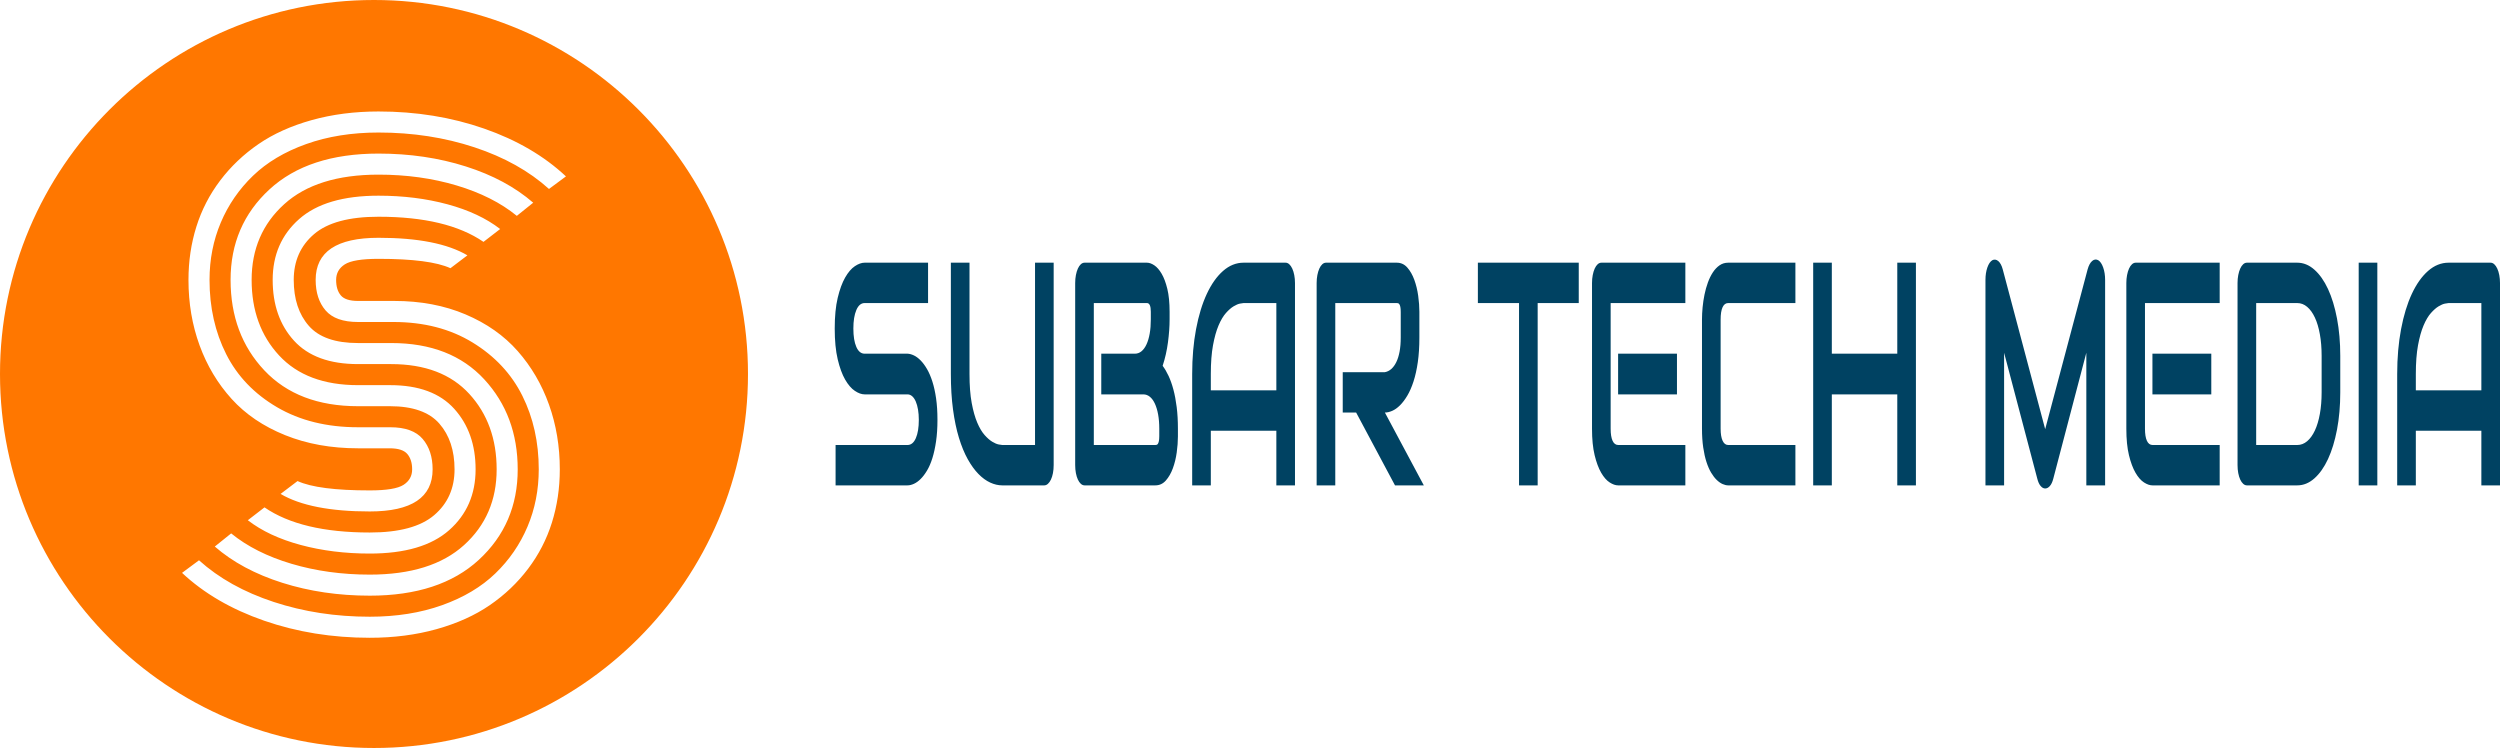
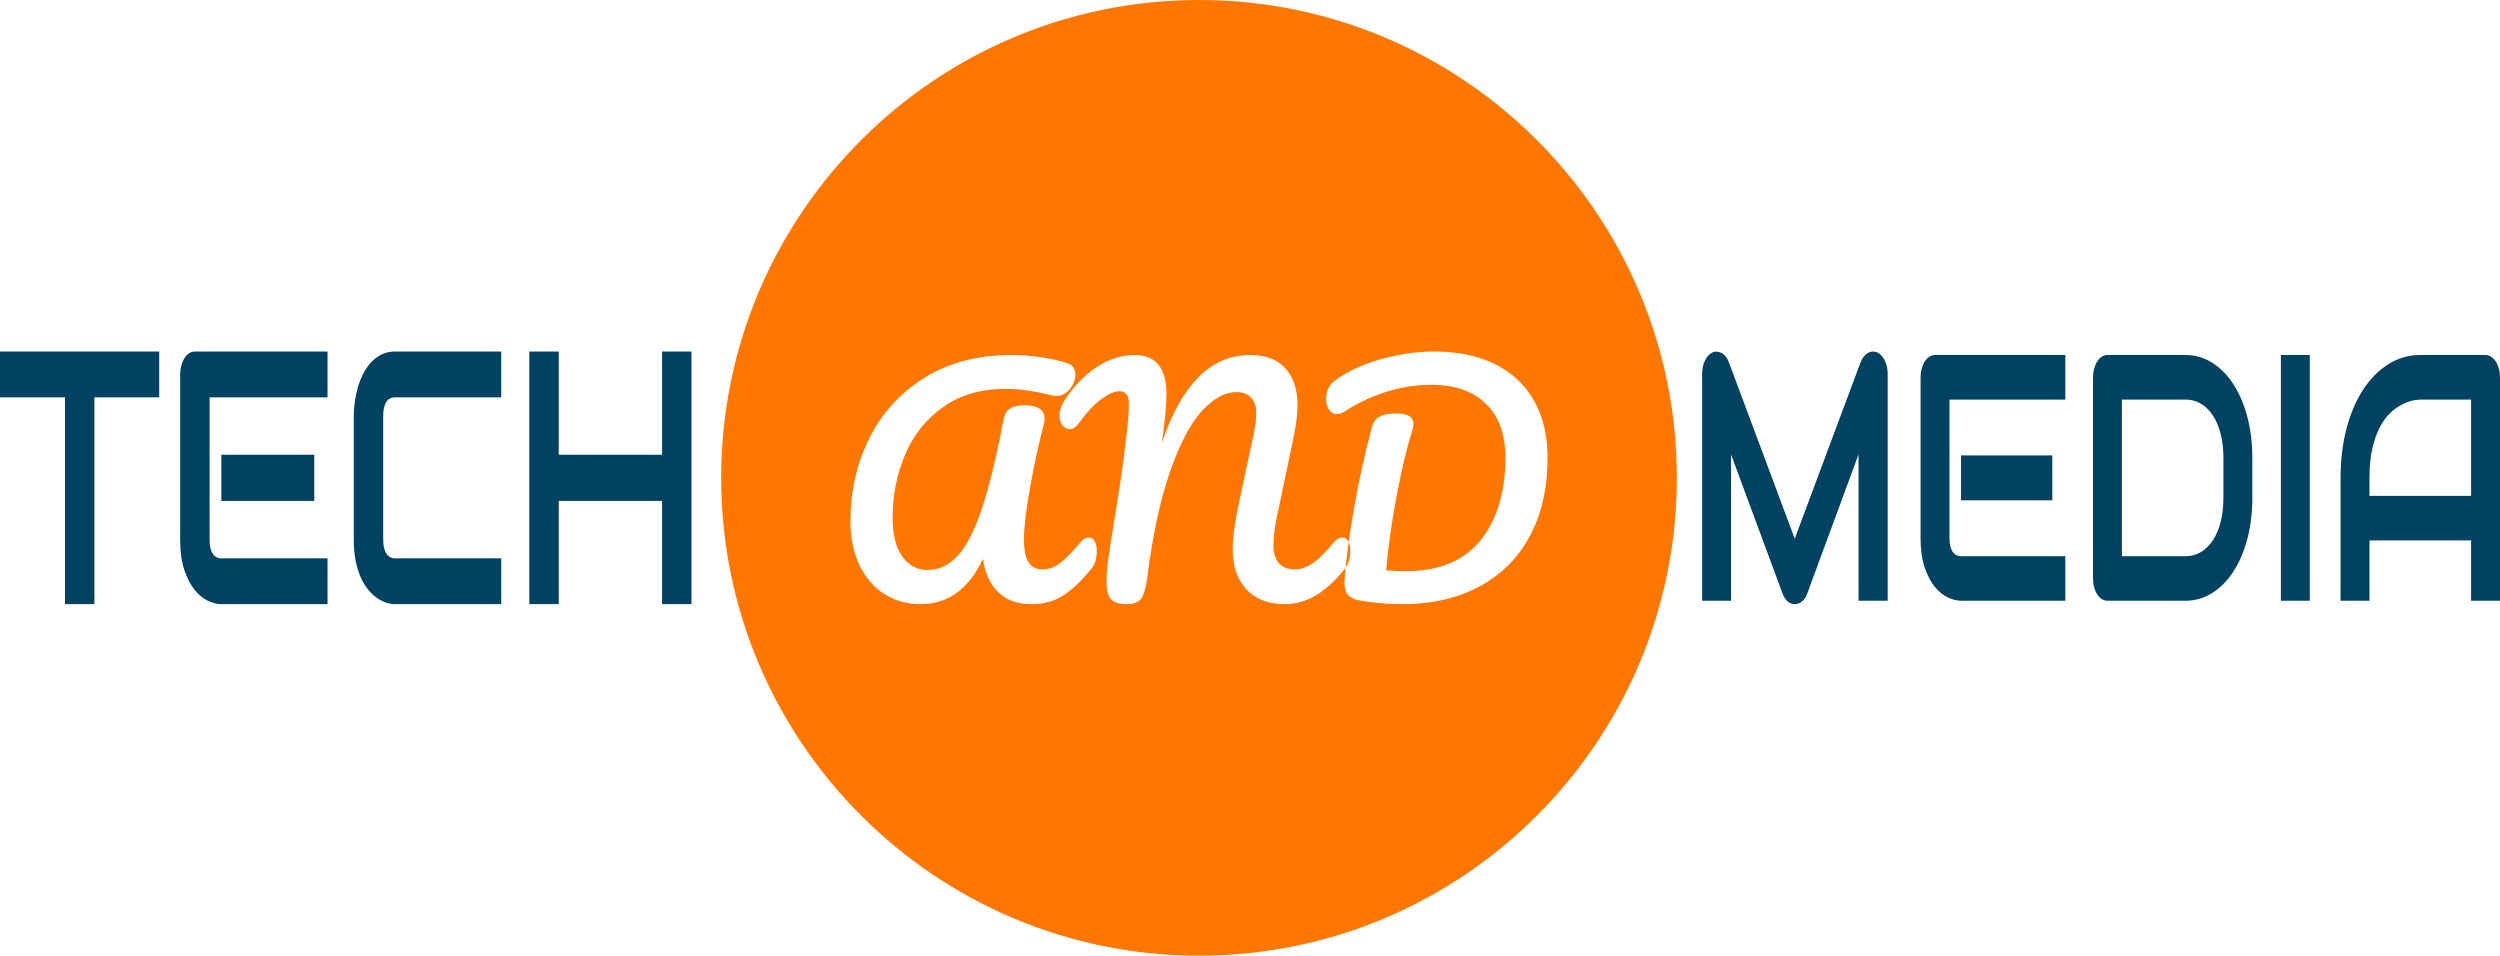
- <svg xmlns="http://www.w3.org/2000/svg" style="isolation:isolate" viewBox="872 657.95 1201 359.333" width="1201" height="359.333">
+ <svg xmlns="http://www.w3.org/2000/svg" style="isolation:isolate" viewBox="1770 168.155 940 359.333" width="940" height="359.333">
  <g id="Group">
    <g id="Group">
-       <path d=" M 872 837.617 C 872 738.456 952.506 657.95 1051.667 657.95 C 1150.827 657.95 1231.333 738.456 1231.333 837.617 C 1231.333 936.777 1150.827 1017.283 1051.667 1017.283 C 952.506 1017.283 872 936.777 872 837.617 Z " fill="rgb(255,119,0)" />
-       <path d=" M 1061.007 812.637 L 1061.007 812.637 L 1044.011 812.637 L 1044.011 812.637 Q 1033.196 812.637 1028.42 807.089 L 1028.42 807.089 L 1028.42 807.089 Q 1023.644 801.54 1023.644 792.41 L 1023.644 792.41 L 1023.644 792.41 Q 1023.644 772.184 1053.844 772.184 L 1053.844 772.184 L 1053.844 772.184 Q 1082.217 772.184 1096.544 780.611 L 1096.544 780.611 L 1088.397 786.792 L 1088.397 786.792 Q 1078.565 782.297 1053.844 782.297 L 1053.844 782.297 L 1053.844 782.297 Q 1041.764 782.297 1037.62 784.966 L 1037.62 784.966 L 1037.62 784.966 Q 1033.477 787.635 1033.477 792.41 L 1033.477 792.41 L 1033.477 792.41 Q 1033.477 797.186 1035.724 799.855 L 1035.724 799.855 L 1035.724 799.855 Q 1037.971 802.524 1044.011 802.524 L 1044.011 802.524 L 1061.429 802.524 L 1061.429 802.524 Q 1080.391 802.524 1095.631 808.985 L 1095.631 808.985 L 1095.631 808.985 Q 1110.871 815.446 1120.704 826.613 L 1120.704 826.613 L 1120.704 826.613 Q 1130.536 837.779 1135.733 852.317 L 1135.733 852.317 L 1135.733 852.317 Q 1140.93 866.855 1140.93 883.43 L 1140.93 883.43 L 1140.93 883.43 Q 1140.93 896.914 1137.138 908.994 L 1137.138 908.994 L 1137.138 908.994 Q 1133.345 921.073 1125.69 931.187 L 1125.69 931.187 L 1125.69 931.187 Q 1118.035 941.3 1107.289 948.674 L 1107.289 948.674 L 1107.289 948.674 Q 1096.544 956.048 1081.725 960.192 L 1081.725 960.192 L 1081.725 960.192 Q 1066.907 964.336 1049.63 964.336 L 1049.63 964.336 L 1049.63 964.336 Q 1022.521 964.336 998.853 956.119 L 998.853 956.119 L 998.853 956.119 Q 975.185 947.902 959.453 933.153 L 959.453 933.153 L 967.6 927.113 L 967.6 927.113 Q 981.927 940.036 1003.488 947.129 L 1003.488 947.129 L 1003.488 947.129 Q 1025.049 954.222 1049.63 954.222 L 1049.63 954.222 L 1049.63 954.222 Q 1068.873 954.222 1084.394 948.674 L 1084.394 948.674 L 1084.394 948.674 Q 1099.915 943.126 1109.958 933.434 L 1109.958 933.434 L 1109.958 933.434 Q 1120.001 923.742 1125.409 910.96 L 1125.409 910.96 L 1125.409 910.96 Q 1130.817 898.178 1130.817 883.43 L 1130.817 883.43 L 1130.817 883.43 Q 1130.817 863.905 1122.951 848.103 L 1122.951 848.103 L 1122.951 848.103 Q 1115.085 832.301 1099.002 822.469 L 1099.002 822.469 L 1099.002 822.469 Q 1082.919 812.637 1061.007 812.637 Z  M 1044.011 822.75 L 1044.011 822.75 L 1060.024 822.75 L 1060.024 822.75 Q 1088.538 822.75 1104.621 840.167 L 1104.621 840.167 L 1104.621 840.167 Q 1120.704 857.585 1120.704 883.43 L 1120.704 883.43 L 1120.704 883.43 Q 1120.704 909.696 1102.022 926.903 L 1102.022 926.903 L 1102.022 926.903 Q 1083.341 944.109 1049.63 944.109 L 1049.63 944.109 L 1049.63 944.109 Q 1027.156 944.109 1007.632 937.929 L 1007.632 937.929 L 1007.632 937.929 Q 988.107 931.749 975.185 920.512 L 975.185 920.512 L 983.051 914.191 L 983.051 914.191 Q 994.569 923.602 1012.056 928.799 L 1012.056 928.799 L 1012.056 928.799 Q 1029.544 933.996 1049.63 933.996 L 1049.63 933.996 L 1049.63 933.996 Q 1079.267 933.996 1094.929 919.809 L 1094.929 919.809 L 1094.929 919.809 Q 1110.59 905.623 1110.59 883.43 L 1110.59 883.43 L 1110.59 883.43 Q 1110.59 861.518 1097.457 847.19 L 1097.457 847.19 L 1097.457 847.19 Q 1084.324 832.863 1059.884 832.863 L 1059.884 832.863 L 1044.011 832.863 L 1044.011 832.863 Q 1023.504 832.863 1013.25 821.626 L 1013.25 821.626 L 1013.25 821.626 Q 1002.996 810.389 1002.996 792.41 L 1002.996 792.41 L 1002.996 792.41 Q 1002.996 774.431 1015.708 763.194 L 1015.708 763.194 L 1015.708 763.194 Q 1028.42 751.957 1053.844 751.957 L 1053.844 751.957 L 1053.844 751.957 Q 1071.682 751.957 1086.993 756.101 L 1086.993 756.101 L 1086.993 756.101 Q 1102.303 760.244 1112.276 767.97 L 1112.276 767.97 L 1104.27 774.15 L 1104.27 774.15 Q 1086.712 762.07 1053.844 762.07 L 1053.844 762.07 L 1053.844 762.07 Q 1032.634 762.07 1022.872 770.428 L 1022.872 770.428 L 1022.872 770.428 Q 1013.11 778.785 1013.11 792.41 L 1013.11 792.41 L 1013.11 792.41 Q 1013.11 806.176 1020.344 814.463 L 1020.344 814.463 L 1020.344 814.463 Q 1027.577 822.75 1044.011 822.75 Z  M 1044.011 842.977 L 1044.011 842.977 L 1059.462 842.977 L 1059.462 842.977 Q 1079.97 842.977 1090.223 854.354 L 1090.223 854.354 L 1090.223 854.354 Q 1100.477 865.731 1100.477 883.43 L 1100.477 883.43 L 1100.477 883.43 Q 1100.477 901.409 1087.765 912.646 L 1087.765 912.646 L 1087.765 912.646 Q 1075.053 923.883 1049.63 923.883 L 1049.63 923.883 L 1049.63 923.883 Q 1031.791 923.883 1016.411 919.739 L 1016.411 919.739 L 1016.411 919.739 Q 1001.03 915.595 991.057 907.87 L 991.057 907.87 L 999.064 901.69 L 999.064 901.69 Q 1016.621 913.769 1049.63 913.769 L 1049.63 913.769 L 1049.63 913.769 Q 1070.84 913.769 1080.602 905.412 L 1080.602 905.412 L 1080.602 905.412 Q 1090.364 897.054 1090.364 883.43 L 1090.364 883.43 L 1090.364 883.43 Q 1090.364 869.805 1083.06 861.447 L 1083.06 861.447 L 1083.06 861.447 Q 1075.756 853.09 1059.322 853.09 L 1059.322 853.09 L 1044.011 853.09 L 1044.011 853.09 Q 1015.217 853.09 998.993 835.883 L 998.993 835.883 L 998.993 835.883 Q 982.77 818.677 982.77 792.41 L 982.77 792.41 L 982.77 792.41 Q 982.77 766.144 1001.451 748.937 L 1001.451 748.937 L 1001.451 748.937 Q 1020.133 731.731 1053.844 731.731 L 1053.844 731.731 L 1053.844 731.731 Q 1076.318 731.731 1095.772 737.911 L 1095.772 737.911 L 1095.772 737.911 Q 1115.226 744.091 1128.148 755.328 L 1128.148 755.328 L 1120.282 761.649 L 1120.282 761.649 Q 1108.764 752.238 1091.347 747.041 L 1091.347 747.041 L 1091.347 747.041 Q 1073.93 741.844 1053.844 741.844 L 1053.844 741.844 L 1053.844 741.844 Q 1024.206 741.844 1008.545 756.031 L 1008.545 756.031 L 1008.545 756.031 Q 992.883 770.217 992.883 792.41 L 992.883 792.41 L 992.883 792.41 Q 992.883 814.463 1006.087 828.72 L 1006.087 828.72 L 1006.087 828.72 Q 1019.29 842.977 1044.011 842.977 Z  M 1044.011 863.203 L 1044.011 863.203 L 1059.462 863.203 L 1059.462 863.203 Q 1070.278 863.203 1075.053 868.822 L 1075.053 868.822 L 1075.053 868.822 Q 1079.829 874.44 1079.829 883.43 L 1079.829 883.43 L 1079.829 883.43 Q 1079.829 903.656 1049.63 903.656 L 1049.63 903.656 L 1049.63 903.656 Q 1021.116 903.656 1006.789 895.228 L 1006.789 895.228 L 1014.936 889.048 L 1014.936 889.048 Q 1024.768 893.543 1049.63 893.543 L 1049.63 893.543 L 1049.63 893.543 Q 1061.71 893.543 1065.853 890.874 L 1065.853 890.874 L 1065.853 890.874 Q 1069.997 888.205 1069.997 883.43 L 1069.997 883.43 L 1069.997 883.43 Q 1069.997 878.794 1067.679 876.055 L 1067.679 876.055 L 1067.679 876.055 Q 1065.362 873.316 1059.181 873.316 L 1059.181 873.316 L 1044.011 873.316 L 1044.011 873.316 Q 1024.628 873.316 1008.966 866.996 L 1008.966 866.996 L 1008.966 866.996 Q 993.305 860.675 983.262 849.578 L 983.262 849.578 L 983.262 849.578 Q 973.219 838.482 967.881 823.874 L 967.881 823.874 L 967.881 823.874 Q 962.543 809.266 962.543 792.41 L 962.543 792.41 L 962.543 792.41 Q 962.543 778.926 966.336 766.846 L 966.336 766.846 L 966.336 766.846 Q 970.128 754.766 977.784 744.653 L 977.784 744.653 L 977.784 744.653 Q 985.439 734.54 996.184 727.166 L 996.184 727.166 L 996.184 727.166 Q 1006.929 719.791 1021.748 715.648 L 1021.748 715.648 L 1021.748 715.648 Q 1036.567 711.504 1053.844 711.504 L 1053.844 711.504 L 1053.844 711.504 Q 1080.953 711.504 1104.55 719.721 L 1104.55 719.721 L 1104.55 719.721 Q 1128.148 727.938 1143.88 742.687 L 1143.88 742.687 L 1135.733 748.727 L 1135.733 748.727 Q 1121.406 735.804 1099.915 728.711 L 1099.915 728.711 L 1099.915 728.711 Q 1078.425 721.617 1053.844 721.617 L 1053.844 721.617 L 1053.844 721.617 Q 1034.6 721.617 1019.079 727.166 L 1019.079 727.166 L 1019.079 727.166 Q 1003.558 732.714 993.515 742.406 L 993.515 742.406 L 993.515 742.406 Q 983.472 752.098 978.064 764.88 L 978.064 764.88 L 978.064 764.88 Q 972.657 777.662 972.657 792.41 L 972.657 792.41 L 972.657 792.41 Q 972.657 812.215 980.663 828.088 L 980.663 828.088 L 980.663 828.088 Q 988.669 843.96 1005.103 853.581 L 1005.103 853.581 L 1005.103 853.581 Q 1021.537 863.203 1044.011 863.203 Z " fill-rule="evenodd" fill="rgb(255,255,255)" />
+       <path d=" M 2041.16 347.821 C 2041.16 248.661 2121.666 168.155 2220.827 168.155 C 2319.987 168.155 2400.493 248.661 2400.493 347.821 C 2400.493 446.982 2319.987 527.488 2220.827 527.488 C 2121.666 527.488 2041.16 446.982 2041.16 347.821 Z " fill="rgb(255,119,0)" />
+       <path d=" M 2116.08 395.322 L 2116.08 395.322 Q 2108.64 395.322 2102.656 391.587 L 2102.656 391.587 L 2102.656 391.587 Q 2096.672 387.853 2093.222 380.769 L 2093.222 380.769 L 2093.222 380.769 Q 2089.771 373.686 2089.771 364.021 L 2089.771 364.021 L 2089.771 364.021 Q 2089.771 347.327 2096.78 333.105 L 2096.78 333.105 L 2096.78 333.105 Q 2103.788 318.882 2117.481 310.261 L 2117.481 310.261 L 2117.481 310.261 Q 2131.174 301.639 2150.366 301.639 L 2150.366 301.639 L 2150.366 301.639 Q 2155.326 301.639 2160.986 302.408 L 2160.986 302.408 L 2160.986 302.408 Q 2166.647 303.177 2171.284 304.714 L 2171.284 304.714 L 2171.284 304.714 Q 2174.302 305.593 2174.302 309.108 L 2174.302 309.108 L 2174.302 309.108 Q 2174.302 311.963 2172.2 314.489 L 2172.2 314.489 L 2172.2 314.489 Q 2170.098 317.015 2167.294 317.015 L 2167.294 317.015 L 2167.294 317.015 Q 2166.432 317.015 2166 316.905 L 2166 316.905 L 2166 316.905 Q 2160.393 315.587 2156.404 314.983 L 2156.404 314.983 L 2156.404 314.983 Q 2152.415 314.379 2147.994 314.379 L 2147.994 314.379 L 2147.994 314.379 Q 2134.301 314.379 2124.705 321.134 L 2124.705 321.134 L 2124.705 321.134 Q 2115.109 327.888 2110.365 338.98 L 2110.365 338.98 L 2110.365 338.98 Q 2105.621 350.073 2105.621 362.923 L 2105.621 362.923 L 2105.621 362.923 Q 2105.621 372.258 2109.233 377.365 L 2109.233 377.365 L 2109.233 377.365 Q 2112.845 382.472 2118.667 382.472 L 2118.667 382.472 L 2118.667 382.472 Q 2125.244 382.472 2130.204 376.981 L 2130.204 376.981 L 2130.204 376.981 Q 2135.164 371.489 2139.261 359.189 L 2139.261 359.189 L 2139.261 359.189 Q 2143.358 346.888 2147.347 325.801 L 2147.347 325.801 L 2147.347 325.801 Q 2147.994 322.726 2149.935 321.628 L 2149.935 321.628 L 2149.935 321.628 Q 2151.876 320.53 2155.11 320.53 L 2155.11 320.53 L 2155.11 320.53 Q 2162.765 320.53 2162.765 325.582 L 2162.765 325.582 L 2162.765 325.582 Q 2162.765 326.46 2162.442 327.778 L 2162.442 327.778 L 2162.442 327.778 Q 2159.639 338.431 2157.32 351.336 L 2157.32 351.336 L 2157.32 351.336 Q 2155.003 364.241 2155.003 370.94 L 2155.003 370.94 L 2155.003 370.94 Q 2155.003 376.871 2156.727 379.561 L 2156.727 379.561 L 2156.727 379.561 Q 2158.453 382.252 2162.011 382.252 L 2162.011 382.252 L 2162.011 382.252 Q 2165.461 382.252 2168.588 379.891 L 2168.588 379.891 L 2168.588 379.891 Q 2171.715 377.53 2176.459 371.819 L 2176.459 371.819 L 2176.459 371.819 Q 2177.752 370.281 2179.37 370.281 L 2179.37 370.281 L 2179.37 370.281 Q 2180.772 370.281 2181.58 371.599 L 2181.58 371.599 L 2181.58 371.599 Q 2182.389 372.917 2182.389 375.223 L 2182.389 375.223 L 2182.389 375.223 Q 2182.389 379.507 2180.34 382.033 L 2180.34 382.033 L 2180.34 382.033 Q 2175.057 388.512 2169.99 391.917 L 2169.99 391.917 L 2169.99 391.917 Q 2164.922 395.322 2157.59 395.322 L 2157.59 395.322 L 2157.59 395.322 Q 2150.043 395.322 2145.407 390.874 L 2145.407 390.874 L 2145.407 390.874 Q 2140.77 386.426 2139.584 378.299 L 2139.584 378.299 L 2139.584 378.299 Q 2131.606 395.322 2116.08 395.322 L 2116.08 395.322 Z  M 2193.494 395.322 L 2193.494 395.322 Q 2189.505 395.322 2187.78 393.509 L 2187.78 393.509 L 2187.78 393.509 Q 2186.055 391.697 2186.055 386.645 L 2186.055 386.645 L 2186.055 386.645 Q 2186.055 383.241 2186.702 378.408 L 2186.702 378.408 L 2186.702 378.408 Q 2187.348 373.576 2188.966 363.801 L 2188.966 363.801 L 2188.966 363.801 Q 2189.181 362.483 2190.691 353.093 L 2190.691 353.093 L 2190.691 353.093 Q 2192.2 343.703 2193.387 333.379 L 2193.387 333.379 L 2193.387 333.379 Q 2194.465 324.593 2194.465 320.2 L 2194.465 320.2 L 2194.465 320.2 Q 2194.465 315.258 2190.907 315.258 L 2190.907 315.258 L 2190.907 315.258 Q 2188.211 315.258 2184.168 318.168 L 2184.168 318.168 L 2184.168 318.168 Q 2180.124 321.079 2175.488 327.449 L 2175.488 327.449 L 2175.488 327.449 Q 2173.979 329.535 2172.146 329.535 L 2172.146 329.535 L 2172.146 329.535 Q 2170.636 329.535 2169.504 328.053 L 2169.504 328.053 L 2169.504 328.053 Q 2168.372 326.57 2168.372 324.703 L 2168.372 324.703 L 2168.372 324.703 Q 2168.372 322.836 2169.019 321.134 L 2169.019 321.134 L 2169.019 321.134 Q 2169.666 319.431 2171.391 317.015 L 2171.391 317.015 L 2171.391 317.015 Q 2176.674 309.657 2183.144 305.648 L 2183.144 305.648 L 2183.144 305.648 Q 2189.613 301.639 2196.729 301.639 L 2196.729 301.639 L 2196.729 301.639 Q 2202.659 301.639 2205.624 305.374 L 2205.624 305.374 L 2205.624 305.374 Q 2208.589 309.108 2208.589 316.246 L 2208.589 316.246 L 2208.589 316.246 Q 2208.589 322.616 2206.864 334.697 L 2206.864 334.697 L 2206.864 334.697 Q 2212.255 318.443 2220.557 310.041 L 2220.557 310.041 L 2220.557 310.041 Q 2228.859 301.639 2240.072 301.639 L 2240.072 301.639 L 2240.072 301.639 Q 2248.914 301.639 2253.388 306.746 L 2253.388 306.746 L 2253.388 306.746 Q 2257.863 311.853 2257.863 320.42 L 2257.863 320.42 L 2257.863 320.42 Q 2257.863 325.252 2256.462 332.171 L 2256.462 332.171 L 2249.884 363.581 L 2249.884 363.581 Q 2248.806 369.073 2248.806 373.027 L 2248.806 373.027 L 2248.806 373.027 Q 2248.806 377.639 2250.909 379.946 L 2250.909 379.946 L 2250.909 379.946 Q 2253.011 382.252 2256.785 382.252 L 2256.785 382.252 L 2256.785 382.252 Q 2260.343 382.252 2263.739 379.836 L 2263.739 379.836 L 2263.739 379.836 Q 2267.136 377.42 2271.771 371.819 L 2271.771 371.819 L 2271.771 371.819 Q 2273.066 370.281 2274.683 370.281 L 2274.683 370.281 L 2274.683 370.281 Q 2276.085 370.281 2276.893 371.599 L 2276.893 371.599 L 2276.893 371.599 Q 2277.701 372.917 2277.701 375.223 L 2277.701 375.223 L 2277.701 375.223 Q 2277.701 379.507 2275.653 382.033 L 2275.653 382.033 L 2275.653 382.033 Q 2270.047 388.952 2264.548 392.136 L 2264.548 392.136 L 2264.548 392.136 Q 2259.049 395.322 2253.011 395.322 L 2253.011 395.322 L 2253.011 395.322 Q 2243.846 395.322 2238.671 389.775 L 2238.671 389.775 L 2238.671 389.775 Q 2233.495 384.229 2233.495 374.894 L 2233.495 374.894 L 2233.495 374.894 Q 2233.495 371.269 2234.088 366.986 L 2234.088 366.986 L 2234.088 366.986 Q 2234.681 362.703 2236.083 356.113 L 2236.083 356.113 L 2240.396 336.015 L 2240.396 336.015 Q 2240.611 335.027 2241.151 332.501 L 2241.151 332.501 L 2241.151 332.501 Q 2241.69 329.975 2242.013 327.723 L 2242.013 327.723 L 2242.013 327.723 Q 2242.337 325.472 2242.337 323.275 L 2242.337 323.275 L 2242.337 323.275 Q 2242.337 319.761 2240.396 317.674 L 2240.396 317.674 L 2240.396 317.674 Q 2238.455 315.587 2234.897 315.587 L 2234.897 315.587 L 2234.897 315.587 Q 2228.428 315.587 2221.959 322.616 L 2221.959 322.616 L 2221.959 322.616 Q 2215.489 329.645 2209.991 345.295 L 2209.991 345.295 L 2209.991 345.295 Q 2204.492 360.946 2201.365 385.327 L 2201.365 385.327 L 2201.365 385.327 Q 2200.611 390.928 2199.155 393.125 L 2199.155 393.125 L 2199.155 393.125 Q 2197.699 395.322 2193.494 395.322 L 2193.494 395.322 Z  M 2297.002 395.322 L 2297.002 395.322 Q 2290.748 395.322 2282.877 394.223 L 2282.877 394.223 L 2282.877 394.223 Q 2278.564 393.674 2276.947 391.917 L 2276.947 391.917 L 2276.947 391.917 Q 2275.329 390.16 2275.545 386.206 L 2275.545 386.206 L 2275.545 386.206 Q 2276.3 375.333 2279.103 359.353 L 2279.103 359.353 L 2279.103 359.353 Q 2281.907 343.374 2285.896 328.547 L 2285.896 328.547 L 2285.896 328.547 Q 2286.651 325.801 2288.915 324.703 L 2288.915 324.703 L 2288.915 324.703 Q 2291.179 323.605 2294.845 323.605 L 2294.845 323.605 L 2294.845 323.605 Q 2301.422 323.605 2301.422 327.339 L 2301.422 327.339 L 2301.422 327.339 Q 2301.422 328.876 2300.775 330.853 L 2300.775 330.853 L 2300.775 330.853 Q 2297.972 339.64 2295.168 354.411 L 2295.168 354.411 L 2295.168 354.411 Q 2292.365 369.183 2291.179 382.582 L 2291.179 382.582 L 2291.179 382.582 Q 2294.414 382.911 2298.511 382.911 L 2298.511 382.911 L 2298.511 382.911 Q 2317.379 382.911 2326.706 371.269 L 2326.706 371.269 L 2326.706 371.269 Q 2336.032 359.628 2336.032 340.189 L 2336.032 340.189 L 2336.032 340.189 Q 2336.032 327.119 2328.701 319.98 L 2328.701 319.98 L 2328.701 319.98 Q 2321.369 312.842 2307.999 312.842 L 2307.999 312.842 L 2307.999 312.842 Q 2299.374 312.842 2290.91 315.587 L 2290.91 315.587 L 2290.91 315.587 Q 2282.446 318.333 2275.653 322.836 L 2275.653 322.836 L 2275.653 322.836 Q 2274.252 323.824 2272.634 323.824 L 2272.634 323.824 L 2272.634 323.824 Q 2270.801 323.824 2269.723 322.232 L 2269.723 322.232 L 2269.723 322.232 Q 2268.645 320.639 2268.645 318.333 L 2268.645 318.333 L 2268.645 318.333 Q 2268.645 315.697 2269.508 313.995 L 2269.508 313.995 L 2269.508 313.995 Q 2270.37 312.292 2272.419 310.865 L 2272.419 310.865 L 2272.419 310.865 Q 2279.858 305.703 2289.885 303.012 L 2289.885 303.012 L 2289.885 303.012 Q 2299.912 300.321 2309.185 300.321 L 2309.185 300.321 L 2309.185 300.321 Q 2322.339 300.321 2331.935 304.989 L 2331.935 304.989 L 2331.935 304.989 Q 2341.531 309.657 2346.706 318.662 L 2346.706 318.662 L 2346.706 318.662 Q 2351.882 327.668 2351.882 340.408 L 2351.882 340.408 L 2351.882 340.408 Q 2351.882 356.992 2345.413 369.347 L 2345.413 369.347 L 2345.413 369.347 Q 2338.943 381.703 2326.544 388.512 L 2326.544 388.512 L 2326.544 388.512 Q 2314.145 395.322 2297.002 395.322 L 2297.002 395.322 Z " fill-rule="evenodd" fill="rgb(255,255,255)" />
    </g>
-     <path d=" M 1883.298 792.425 L 1883.298 891.124 L 1874.274 891.124 L 1874.274 827.414 L 1858.397 887.917 L 1858.397 887.917 Q 1857.811 890.229 1856.761 891.423 L 1856.761 891.423 L 1856.761 891.423 Q 1855.711 892.617 1854.505 892.617 L 1854.505 892.617 L 1854.505 892.617 Q 1853.334 892.617 1852.318 891.423 L 1852.318 891.423 L 1852.318 891.423 Q 1851.302 890.229 1850.717 887.917 L 1850.717 887.917 L 1834.77 827.414 L 1834.77 891.124 L 1825.816 891.124 L 1825.816 792.425 L 1825.816 792.425 Q 1825.816 789.068 1826.728 786.457 L 1826.728 786.457 L 1826.728 786.457 Q 1827.641 783.846 1829.122 782.951 L 1829.122 782.951 L 1829.122 782.951 Q 1829.845 782.578 1830.568 782.69 L 1830.568 782.69 L 1830.568 782.69 Q 1831.292 782.802 1831.963 783.361 L 1831.963 783.361 L 1831.963 783.361 Q 1832.635 783.921 1833.186 784.928 L 1833.186 784.928 L 1833.186 784.928 Q 1833.737 785.935 1834.116 787.352 L 1834.116 787.352 L 1854.505 864.118 L 1874.894 787.352 L 1874.894 787.352 Q 1875.686 784.518 1877.081 783.324 L 1877.081 783.324 L 1877.081 783.324 Q 1878.476 782.13 1879.992 782.951 L 1879.992 782.951 L 1879.992 782.951 Q 1881.438 783.846 1882.368 786.457 L 1882.368 786.457 L 1882.368 786.457 Q 1883.298 789.068 1883.298 792.425 L 1883.298 792.425 Z  M 1934.305 827.862 L 1934.305 847.407 L 1906.029 847.407 L 1906.029 827.862 L 1934.305 827.862 Z  M 1938.335 871.728 L 1938.335 891.124 L 1906.029 891.124 L 1906.029 891.124 Q 1904.169 891.124 1901.965 889.707 L 1901.965 889.707 L 1901.965 889.707 Q 1899.761 888.29 1897.884 885.044 L 1897.884 885.044 L 1897.884 885.044 Q 1896.007 881.799 1894.75 876.614 L 1894.75 876.614 L 1894.75 876.614 Q 1893.493 871.429 1893.493 863.895 L 1893.493 863.895 L 1893.493 793.917 L 1893.493 793.917 Q 1893.493 791.903 1893.837 790.113 L 1893.837 790.113 L 1893.837 790.113 Q 1894.181 788.322 1894.784 786.979 L 1894.784 786.979 L 1894.784 786.979 Q 1895.387 785.637 1896.213 784.891 L 1896.213 784.891 L 1896.213 784.891 Q 1897.04 784.145 1898.004 784.145 L 1898.004 784.145 L 1938.335 784.145 L 1938.335 803.541 L 1902.447 803.541 L 1902.447 863.895 L 1902.447 863.895 Q 1902.447 867.699 1903.377 869.714 L 1903.377 869.714 L 1903.377 869.714 Q 1904.307 871.728 1906.098 871.728 L 1906.098 871.728 L 1938.335 871.728 Z  M 1996.265 828.906 L 1996.265 846.363 L 1996.265 846.363 Q 1996.265 856.136 1994.698 864.342 L 1994.698 864.342 L 1994.698 864.342 Q 1993.131 872.548 1990.376 878.479 L 1990.376 878.479 L 1990.376 878.479 Q 1987.62 884.41 1983.832 887.767 L 1983.832 887.767 L 1983.832 887.767 Q 1980.043 891.124 1975.6 891.124 L 1975.6 891.124 L 1951.423 891.124 L 1951.423 891.124 Q 1950.458 891.124 1949.632 890.378 L 1949.632 890.378 L 1949.632 890.378 Q 1948.805 889.632 1948.202 888.327 L 1948.202 888.327 L 1948.202 888.327 Q 1947.6 887.021 1947.255 885.231 L 1947.255 885.231 L 1947.255 885.231 Q 1946.911 883.44 1946.911 881.352 L 1946.911 881.352 L 1946.911 793.917 L 1946.911 793.917 Q 1946.911 791.903 1947.255 790.113 L 1947.255 790.113 L 1947.255 790.113 Q 1947.6 788.322 1948.202 786.979 L 1948.202 786.979 L 1948.202 786.979 Q 1948.805 785.637 1949.632 784.891 L 1949.632 784.891 L 1949.632 784.891 Q 1950.458 784.145 1951.423 784.145 L 1951.423 784.145 L 1975.6 784.145 L 1975.6 784.145 Q 1980.043 784.145 1983.832 787.502 L 1983.832 787.502 L 1983.832 787.502 Q 1987.62 790.859 1990.376 796.79 L 1990.376 796.79 L 1990.376 796.79 Q 1993.131 802.721 1994.698 810.964 L 1994.698 810.964 L 1994.698 810.964 Q 1996.265 819.208 1996.265 828.906 L 1996.265 828.906 Z  M 1987.31 846.363 L 1987.31 828.906 L 1987.31 828.906 Q 1987.31 823.236 1986.467 818.536 L 1986.467 818.536 L 1986.467 818.536 Q 1985.623 813.836 1984.073 810.516 L 1984.073 810.516 L 1984.073 810.516 Q 1982.523 807.197 1980.37 805.369 L 1980.37 805.369 L 1980.37 805.369 Q 1978.218 803.541 1975.6 803.541 L 1975.6 803.541 L 1955.866 803.541 L 1955.866 871.728 L 1975.6 871.728 L 1975.6 871.728 Q 1978.218 871.728 1980.37 869.9 L 1980.37 869.9 L 1980.37 869.9 Q 1982.523 868.072 1984.073 864.753 L 1984.073 864.753 L 1984.073 864.753 Q 1985.623 861.433 1986.467 856.77 L 1986.467 856.77 L 1986.467 856.77 Q 1987.31 852.107 1987.31 846.363 L 1987.31 846.363 Z  M 2014.071 784.145 L 2014.071 891.124 L 2005.116 891.124 L 2005.116 784.145 L 2014.071 784.145 Z  M 2073 793.917 L 2073 891.124 L 2064.045 891.124 L 2064.045 864.864 L 2032.566 864.864 L 2032.566 891.124 L 2023.611 891.124 L 2023.611 837.634 L 2023.611 837.634 Q 2023.611 825.922 2025.471 816.074 L 2025.471 816.074 L 2025.471 816.074 Q 2027.331 806.227 2030.637 799.14 L 2030.637 799.14 L 2030.637 799.14 Q 2033.944 792.052 2038.455 788.098 L 2038.455 788.098 L 2038.455 788.098 Q 2042.967 784.145 2048.306 784.145 L 2048.306 784.145 L 2068.488 784.145 L 2068.488 784.145 Q 2069.418 784.145 2070.245 784.891 L 2070.245 784.891 L 2070.245 784.891 Q 2071.071 785.637 2071.691 786.979 L 2071.691 786.979 L 2071.691 786.979 Q 2072.311 788.322 2072.656 790.113 L 2072.656 790.113 L 2072.656 790.113 Q 2073 791.903 2073 793.917 L 2073 793.917 Z  M 2032.566 837.634 L 2032.566 845.468 L 2064.045 845.468 L 2064.045 803.541 L 2048.306 803.541 L 2048.306 803.541 Q 2047.892 803.541 2046.566 803.802 L 2046.566 803.802 L 2046.566 803.802 Q 2045.24 804.063 2043.501 805.108 L 2043.501 805.108 L 2043.501 805.108 Q 2041.762 806.152 2039.833 808.316 L 2039.833 808.316 L 2039.833 808.316 Q 2037.904 810.479 2036.286 814.284 L 2036.286 814.284 L 2036.286 814.284 Q 2034.667 818.089 2033.616 823.796 L 2033.616 823.796 L 2033.616 823.796 Q 2032.566 829.503 2032.566 837.634 L 2032.566 837.634 Z  M 1630.431 784.145 L 1630.431 803.541 L 1610.696 803.541 L 1610.696 891.124 L 1601.741 891.124 L 1601.741 803.541 L 1581.972 803.541 L 1581.972 784.145 L 1630.431 784.145 Z  M 1677.615 827.862 L 1677.615 847.407 L 1649.339 847.407 L 1649.339 827.862 L 1677.615 827.862 Z  M 1681.645 871.728 L 1681.645 891.124 L 1649.339 891.124 L 1649.339 891.124 Q 1647.479 891.124 1645.275 889.707 L 1645.275 889.707 L 1645.275 889.707 Q 1643.071 888.29 1641.194 885.044 L 1641.194 885.044 L 1641.194 885.044 Q 1639.317 881.799 1638.059 876.614 L 1638.059 876.614 L 1638.059 876.614 Q 1636.802 871.429 1636.802 863.895 L 1636.802 863.895 L 1636.802 793.917 L 1636.802 793.917 Q 1636.802 791.903 1637.147 790.113 L 1637.147 790.113 L 1637.147 790.113 Q 1637.491 788.322 1638.094 786.979 L 1638.094 786.979 L 1638.094 786.979 Q 1638.697 785.637 1639.523 784.891 L 1639.523 784.891 L 1639.523 784.891 Q 1640.35 784.145 1641.314 784.145 L 1641.314 784.145 L 1681.645 784.145 L 1681.645 803.541 L 1645.757 803.541 L 1645.757 863.895 L 1645.757 863.895 Q 1645.757 867.699 1646.687 869.714 L 1646.687 869.714 L 1646.687 869.714 Q 1647.617 871.728 1649.408 871.728 L 1649.408 871.728 L 1681.645 871.728 Z  M 1734.512 871.728 L 1734.512 891.124 L 1702.206 891.124 L 1702.206 891.124 Q 1700.966 891.124 1699.537 890.49 L 1699.537 890.49 L 1699.537 890.49 Q 1698.108 889.856 1696.713 888.513 L 1696.713 888.513 L 1696.713 888.513 Q 1695.318 887.171 1694.044 885.044 L 1694.044 885.044 L 1694.044 885.044 Q 1692.769 882.918 1691.788 879.897 L 1691.788 879.897 L 1691.788 879.897 Q 1690.806 876.875 1690.221 872.884 L 1690.221 872.884 L 1690.221 872.884 Q 1689.635 868.893 1689.635 863.895 L 1689.635 863.895 L 1689.635 811.374 L 1689.635 811.374 Q 1689.635 808.689 1689.928 805.593 L 1689.928 805.593 L 1689.928 805.593 Q 1690.221 802.497 1690.841 799.475 L 1690.841 799.475 L 1690.841 799.475 Q 1691.46 796.454 1692.459 793.694 L 1692.459 793.694 L 1692.459 793.694 Q 1693.458 790.933 1694.853 788.807 L 1694.853 788.807 L 1694.853 788.807 Q 1696.248 786.681 1698.073 785.413 L 1698.073 785.413 L 1698.073 785.413 Q 1699.899 784.145 1702.206 784.145 L 1702.206 784.145 L 1734.512 784.145 L 1734.512 803.541 L 1702.206 803.541 L 1702.206 803.541 Q 1700.45 803.541 1699.52 805.555 L 1699.52 805.555 L 1699.52 805.555 Q 1698.59 807.57 1698.59 811.524 L 1698.59 811.524 L 1698.59 863.895 L 1698.59 863.895 Q 1698.59 867.625 1699.537 869.676 L 1699.537 869.676 L 1699.537 869.676 Q 1700.484 871.728 1702.206 871.728 L 1702.206 871.728 L 1734.512 871.728 Z  M 1752.008 784.145 L 1752.008 827.862 L 1783.453 827.862 L 1783.453 784.145 L 1792.408 784.145 L 1792.408 891.124 L 1783.453 891.124 L 1783.453 847.407 L 1752.008 847.407 L 1752.008 891.124 L 1743.053 891.124 L 1743.053 784.145 L 1752.008 784.145 Z  M 1322.354 859.642 L 1322.354 859.642 L 1322.354 859.642 Q 1322.354 865.387 1321.683 869.975 L 1321.683 869.975 L 1321.683 869.975 Q 1321.011 874.563 1319.909 878.069 L 1319.909 878.069 L 1319.909 878.069 Q 1318.807 881.575 1317.326 884.037 L 1317.326 884.037 L 1317.326 884.037 Q 1315.845 886.499 1314.261 888.066 L 1314.261 888.066 L 1314.261 888.066 Q 1312.676 889.632 1311.04 890.378 L 1311.04 890.378 L 1311.04 890.378 Q 1309.404 891.124 1307.958 891.124 L 1307.958 891.124 L 1273.413 891.124 L 1273.413 871.728 L 1307.958 871.728 L 1307.958 871.728 Q 1310.541 871.728 1311.97 868.445 L 1311.97 868.445 L 1311.97 868.445 Q 1313.4 865.163 1313.4 859.642 L 1313.4 859.642 L 1313.4 859.642 Q 1313.4 856.957 1313.021 854.718 L 1313.021 854.718 L 1313.021 854.718 Q 1312.642 852.48 1311.936 850.839 L 1311.936 850.839 L 1311.936 850.839 Q 1311.23 849.198 1310.214 848.303 L 1310.214 848.303 L 1310.214 848.303 Q 1309.198 847.407 1307.958 847.407 L 1307.958 847.407 L 1287.362 847.407 L 1287.362 847.407 Q 1285.192 847.407 1282.678 845.729 L 1282.678 845.729 L 1282.678 845.729 Q 1280.164 844.05 1278.011 840.32 L 1278.011 840.32 L 1278.011 840.32 Q 1275.859 836.59 1274.429 830.547 L 1274.429 830.547 L 1274.429 830.547 Q 1273 824.504 1273 815.776 L 1273 815.776 L 1273 815.776 Q 1273 807.047 1274.429 801.042 L 1274.429 801.042 L 1274.429 801.042 Q 1275.859 795.036 1278.011 791.269 L 1278.011 791.269 L 1278.011 791.269 Q 1280.164 787.502 1282.678 785.823 L 1282.678 785.823 L 1282.678 785.823 Q 1285.192 784.145 1287.362 784.145 L 1287.362 784.145 L 1317.842 784.145 L 1317.842 803.541 L 1287.362 803.541 L 1287.362 803.541 Q 1284.813 803.541 1283.384 806.898 L 1283.384 806.898 L 1283.384 806.898 Q 1281.955 810.255 1281.955 815.776 L 1281.955 815.776 L 1281.955 815.776 Q 1281.955 821.371 1283.384 824.616 L 1283.384 824.616 L 1283.384 824.616 Q 1284.813 827.862 1287.362 827.862 L 1287.362 827.862 L 1307.958 827.862 L 1308.027 827.862 L 1308.027 827.862 Q 1309.473 827.936 1311.092 828.719 L 1311.092 828.719 L 1311.092 828.719 Q 1312.711 829.503 1314.312 831.144 L 1314.312 831.144 L 1314.312 831.144 Q 1315.914 832.785 1317.36 835.285 L 1317.36 835.285 L 1317.36 835.285 Q 1318.807 837.784 1319.926 841.29 L 1319.926 841.29 L 1319.926 841.29 Q 1321.045 844.796 1321.7 849.347 L 1321.7 849.347 L 1321.7 849.347 Q 1322.354 853.898 1322.354 859.642 Z  M 1378.183 784.145 L 1378.183 881.352 L 1378.183 881.352 Q 1378.183 883.44 1377.839 885.231 L 1377.839 885.231 L 1377.839 885.231 Q 1377.495 887.021 1376.875 888.327 L 1376.875 888.327 L 1376.875 888.327 Q 1376.255 889.632 1375.428 890.378 L 1375.428 890.378 L 1375.428 890.378 Q 1374.602 891.124 1373.672 891.124 L 1373.672 891.124 L 1353.489 891.124 L 1353.489 891.124 Q 1350.63 891.124 1347.703 889.782 L 1347.703 889.782 L 1347.703 889.782 Q 1344.775 888.439 1342.037 885.641 L 1342.037 885.641 L 1342.037 885.641 Q 1339.299 882.844 1336.888 878.517 L 1336.888 878.517 L 1336.888 878.517 Q 1334.478 874.19 1332.669 868.259 L 1332.669 868.259 L 1332.669 868.259 Q 1330.861 862.328 1329.828 854.681 L 1329.828 854.681 L 1329.828 854.681 Q 1328.795 847.034 1328.795 837.634 L 1328.795 837.634 L 1328.795 784.145 L 1337.749 784.145 L 1337.749 837.634 L 1337.749 837.634 Q 1337.749 845.841 1338.8 851.511 L 1338.8 851.511 L 1338.8 851.511 Q 1339.85 857.18 1341.469 860.985 L 1341.469 860.985 L 1341.469 860.985 Q 1343.088 864.79 1345.017 866.953 L 1345.017 866.953 L 1345.017 866.953 Q 1346.945 869.117 1348.685 870.161 L 1348.685 870.161 L 1348.685 870.161 Q 1350.424 871.206 1351.75 871.467 L 1351.75 871.467 L 1351.75 871.467 Q 1353.076 871.728 1353.489 871.728 L 1353.489 871.728 L 1369.229 871.728 L 1369.229 784.145 L 1378.183 784.145 Z  M 1437.87 863.895 L 1437.87 867.625 L 1437.87 867.625 Q 1437.87 871.206 1437.302 875.309 L 1437.302 875.309 L 1437.302 875.309 Q 1436.733 879.412 1435.442 882.918 L 1435.442 882.918 L 1435.442 882.918 Q 1434.15 886.425 1432.084 888.775 L 1432.084 888.775 L 1432.084 888.775 Q 1430.017 891.124 1427.021 891.124 L 1427.021 891.124 L 1393.028 891.124 L 1393.028 891.124 Q 1392.063 891.124 1391.237 890.378 L 1391.237 890.378 L 1391.237 890.378 Q 1390.41 889.632 1389.807 888.327 L 1389.807 888.327 L 1389.807 888.327 Q 1389.205 887.021 1388.86 885.231 L 1388.86 885.231 L 1388.86 885.231 Q 1388.516 883.44 1388.516 881.352 L 1388.516 881.352 L 1388.516 793.917 L 1388.516 793.917 Q 1388.516 791.903 1388.86 790.113 L 1388.86 790.113 L 1388.86 790.113 Q 1389.205 788.322 1389.807 786.979 L 1389.807 786.979 L 1389.807 786.979 Q 1390.41 785.637 1391.237 784.891 L 1391.237 784.891 L 1391.237 784.891 Q 1392.063 784.145 1393.028 784.145 L 1393.028 784.145 L 1422.991 784.145 L 1422.991 784.145 Q 1424.645 784.145 1426.539 785.413 L 1426.539 785.413 L 1426.539 785.413 Q 1428.433 786.681 1430.069 789.479 L 1430.069 789.479 L 1430.069 789.479 Q 1431.705 792.276 1432.79 796.752 L 1432.79 796.752 L 1432.79 796.752 Q 1433.875 801.228 1433.875 807.719 L 1433.875 807.719 L 1433.875 811.374 L 1433.875 811.374 Q 1433.875 816.522 1433.083 822.453 L 1433.083 822.453 L 1433.083 822.453 Q 1432.291 828.384 1430.534 833.681 L 1430.534 833.681 L 1430.534 833.681 Q 1432.049 835.695 1433.375 838.53 L 1433.375 838.53 L 1433.375 838.53 Q 1434.701 841.365 1435.7 845.095 L 1435.7 845.095 L 1435.7 845.095 Q 1436.699 848.825 1437.284 853.525 L 1437.284 853.525 L 1437.284 853.525 Q 1437.87 858.225 1437.87 863.895 L 1437.87 863.895 Z  M 1428.915 867.475 L 1428.915 863.895 L 1428.915 863.895 Q 1428.915 860.09 1428.364 857.068 L 1428.364 857.068 L 1428.364 857.068 Q 1427.813 854.047 1426.814 851.884 L 1426.814 851.884 L 1426.814 851.884 Q 1425.816 849.72 1424.403 848.564 L 1424.403 848.564 L 1424.403 848.564 Q 1422.991 847.407 1421.235 847.407 L 1421.235 847.407 L 1401.052 847.407 L 1401.052 827.862 L 1417.205 827.862 L 1417.205 827.862 Q 1418.962 827.862 1420.374 826.705 L 1420.374 826.705 L 1420.374 826.705 Q 1421.786 825.549 1422.785 823.385 L 1422.785 823.385 L 1422.785 823.385 Q 1423.784 821.222 1424.317 818.201 L 1424.317 818.201 L 1424.317 818.201 Q 1424.851 815.179 1424.851 811.374 L 1424.851 811.374 L 1424.851 807.719 L 1424.851 807.719 Q 1424.851 803.541 1422.991 803.541 L 1422.991 803.541 L 1397.47 803.541 L 1397.47 871.728 L 1427.021 871.728 L 1427.021 871.728 Q 1427.262 871.728 1427.607 871.653 L 1427.607 871.653 L 1427.607 871.653 Q 1427.951 871.579 1428.226 871.206 L 1428.226 871.206 L 1428.226 871.206 Q 1428.502 870.833 1428.709 869.937 L 1428.709 869.937 L 1428.709 869.937 Q 1428.915 869.042 1428.915 867.475 L 1428.915 867.475 Z  M 1494.112 793.917 L 1494.112 891.124 L 1485.158 891.124 L 1485.158 864.864 L 1453.678 864.864 L 1453.678 891.124 L 1444.724 891.124 L 1444.724 837.634 L 1444.724 837.634 Q 1444.724 825.922 1446.584 816.074 L 1446.584 816.074 L 1446.584 816.074 Q 1448.443 806.227 1451.75 799.14 L 1451.75 799.14 L 1451.75 799.14 Q 1455.056 792.052 1459.568 788.098 L 1459.568 788.098 L 1459.568 788.098 Q 1464.08 784.145 1469.418 784.145 L 1469.418 784.145 L 1489.601 784.145 L 1489.601 784.145 Q 1490.531 784.145 1491.357 784.891 L 1491.357 784.891 L 1491.357 784.891 Q 1492.184 785.637 1492.804 786.979 L 1492.804 786.979 L 1492.804 786.979 Q 1493.424 788.322 1493.768 790.113 L 1493.768 790.113 L 1493.768 790.113 Q 1494.112 791.903 1494.112 793.917 L 1494.112 793.917 Z  M 1453.678 837.634 L 1453.678 845.468 L 1485.158 845.468 L 1485.158 803.541 L 1469.418 803.541 L 1469.418 803.541 Q 1469.005 803.541 1467.679 803.802 L 1467.679 803.802 L 1467.679 803.802 Q 1466.353 804.063 1464.614 805.108 L 1464.614 805.108 L 1464.614 805.108 Q 1462.874 806.152 1460.946 808.316 L 1460.946 808.316 L 1460.946 808.316 Q 1459.017 810.479 1457.398 814.284 L 1457.398 814.284 L 1457.398 814.284 Q 1455.779 818.089 1454.729 823.796 L 1454.729 823.796 L 1454.729 823.796 Q 1453.678 829.503 1453.678 837.634 L 1453.678 837.634 Z  M 1553.868 807.719 L 1553.868 820.103 L 1553.868 820.103 Q 1553.868 826.743 1553.11 831.965 L 1553.11 831.965 L 1553.11 831.965 Q 1552.353 837.187 1551.061 841.178 L 1551.061 841.178 L 1551.061 841.178 Q 1549.769 845.169 1548.082 848.004 L 1548.082 848.004 L 1548.082 848.004 Q 1546.394 850.839 1544.552 852.667 L 1544.552 852.667 L 1544.552 852.667 Q 1542.709 854.495 1540.832 855.315 L 1540.832 855.315 L 1540.832 855.315 Q 1538.955 856.136 1537.302 856.136 L 1537.302 856.136 L 1556.003 891.124 L 1542.158 891.124 L 1523.491 856.136 L 1517.05 856.136 L 1517.05 836.739 L 1537.302 836.739 L 1537.302 836.739 Q 1538.989 836.441 1540.384 835.21 L 1540.384 835.21 L 1540.384 835.21 Q 1541.779 833.979 1542.795 831.89 L 1542.795 831.89 L 1542.795 831.89 Q 1543.811 829.801 1544.362 826.854 L 1544.362 826.854 L 1544.362 826.854 Q 1544.913 823.908 1544.913 820.103 L 1544.913 820.103 L 1544.913 807.868 L 1544.913 807.868 Q 1544.913 806.227 1544.724 805.369 L 1544.724 805.369 L 1544.724 805.369 Q 1544.534 804.511 1544.242 804.101 L 1544.242 804.101 L 1544.242 804.101 Q 1543.949 803.69 1543.622 803.616 L 1543.622 803.616 L 1543.622 803.616 Q 1543.294 803.541 1543.019 803.541 L 1543.019 803.541 L 1513.468 803.541 L 1513.468 891.124 L 1504.514 891.124 L 1504.514 793.917 L 1504.514 793.917 Q 1504.514 791.903 1504.858 790.113 L 1504.858 790.113 L 1504.858 790.113 Q 1505.203 788.322 1505.805 786.979 L 1505.805 786.979 L 1505.805 786.979 Q 1506.408 785.637 1507.235 784.891 L 1507.235 784.891 L 1507.235 784.891 Q 1508.061 784.145 1509.025 784.145 L 1509.025 784.145 L 1543.019 784.145 L 1543.019 784.145 Q 1546.015 784.145 1548.082 786.494 L 1548.082 786.494 L 1548.082 786.494 Q 1550.148 788.844 1551.44 792.388 L 1551.44 792.388 L 1551.44 792.388 Q 1552.731 795.932 1553.3 800.035 L 1553.3 800.035 L 1553.3 800.035 Q 1553.868 804.138 1553.868 807.719 L 1553.868 807.719 Z " fill-rule="evenodd" fill="rgb(0,66,98)" />
+     <path d=" M 1829.872 300.321 L 1829.872 317.546 L 1805.489 317.546 L 1805.489 395.321 L 1794.426 395.321 L 1794.426 317.546 L 1770 317.546 L 1770 300.321 L 1829.872 300.321 Z  M 1888.17 339.143 L 1888.17 356.5 L 1853.234 356.5 L 1853.234 339.143 L 1888.17 339.143 Z  M 1893.149 378.097 L 1893.149 395.321 L 1853.234 395.321 L 1853.234 395.321 Q 1850.936 395.321 1848.213 394.063 L 1848.213 394.063 L 1848.213 394.063 Q 1845.489 392.804 1843.17 389.922 L 1843.17 389.922 L 1843.17 389.922 Q 1840.851 387.04 1839.298 382.436 L 1839.298 382.436 L 1839.298 382.436 Q 1837.745 377.832 1837.745 371.141 L 1837.745 371.141 L 1837.745 309 L 1837.745 309 Q 1837.745 307.211 1838.17 305.621 L 1838.17 305.621 L 1838.17 305.621 Q 1838.596 304.031 1839.34 302.839 L 1839.34 302.839 L 1839.34 302.839 Q 1840.085 301.646 1841.106 300.984 L 1841.106 300.984 L 1841.106 300.984 Q 1842.128 300.321 1843.319 300.321 L 1843.319 300.321 L 1893.149 300.321 L 1893.149 317.546 L 1848.809 317.546 L 1848.809 371.141 L 1848.809 371.141 Q 1848.809 374.52 1849.957 376.308 L 1849.957 376.308 L 1849.957 376.308 Q 1851.106 378.097 1853.319 378.097 L 1853.319 378.097 L 1893.149 378.097 Z  M 1958.468 378.097 L 1958.468 395.321 L 1918.553 395.321 L 1918.553 395.321 Q 1917.021 395.321 1915.255 394.758 L 1915.255 394.758 L 1915.255 394.758 Q 1913.489 394.195 1911.766 393.003 L 1911.766 393.003 L 1911.766 393.003 Q 1910.043 391.81 1908.468 389.922 L 1908.468 389.922 L 1908.468 389.922 Q 1906.894 388.034 1905.681 385.351 L 1905.681 385.351 L 1905.681 385.351 Q 1904.468 382.668 1903.745 379.124 L 1903.745 379.124 L 1903.745 379.124 Q 1903.021 375.579 1903.021 371.141 L 1903.021 371.141 L 1903.021 324.502 L 1903.021 324.502 Q 1903.021 322.117 1903.383 319.368 L 1903.383 319.368 L 1903.383 319.368 Q 1903.745 316.619 1904.511 313.935 L 1904.511 313.935 L 1904.511 313.935 Q 1905.277 311.252 1906.511 308.801 L 1906.511 308.801 L 1906.511 308.801 Q 1907.745 306.35 1909.468 304.462 L 1909.468 304.462 L 1909.468 304.462 Q 1911.191 302.574 1913.447 301.448 L 1913.447 301.448 L 1913.447 301.448 Q 1915.702 300.321 1918.553 300.321 L 1918.553 300.321 L 1958.468 300.321 L 1958.468 317.546 L 1918.553 317.546 L 1918.553 317.546 Q 1916.383 317.546 1915.234 319.335 L 1915.234 319.335 L 1915.234 319.335 Q 1914.085 321.123 1914.085 324.635 L 1914.085 324.635 L 1914.085 371.141 L 1914.085 371.141 Q 1914.085 374.453 1915.255 376.275 L 1915.255 376.275 L 1915.255 376.275 Q 1916.426 378.097 1918.553 378.097 L 1918.553 378.097 L 1958.468 378.097 Z  M 1980.085 300.321 L 1980.085 339.143 L 2018.936 339.143 L 2018.936 300.321 L 2030 300.321 L 2030 395.321 L 2018.936 395.321 L 2018.936 356.5 L 1980.085 356.5 L 1980.085 395.321 L 1969.021 395.321 L 1969.021 300.321 L 1980.085 300.321 Z " fill-rule="evenodd" fill="rgb(0,66,98)" />
+     <path d=" M 2479.765 308.793 L 2479.765 394.033 L 2468.813 394.033 L 2468.813 339.01 L 2449.543 391.262 L 2449.543 391.262 Q 2448.832 393.26 2447.557 394.291 L 2447.557 394.291 L 2447.557 394.291 Q 2446.283 395.321 2444.82 395.321 L 2444.82 395.321 L 2444.82 395.321 Q 2443.398 395.321 2442.165 394.291 L 2442.165 394.291 L 2442.165 394.291 Q 2440.932 393.26 2440.222 391.262 L 2440.222 391.262 L 2420.868 339.01 L 2420.868 394.033 L 2410 394.033 L 2410 308.793 L 2410 308.793 Q 2410 305.893 2411.108 303.638 L 2411.108 303.638 L 2411.108 303.638 Q 2412.215 301.383 2414.013 300.61 L 2414.013 300.61 L 2414.013 300.61 Q 2414.891 300.288 2415.768 300.385 L 2415.768 300.385 L 2415.768 300.385 Q 2416.646 300.481 2417.461 300.965 L 2417.461 300.965 L 2417.461 300.965 Q 2418.276 301.448 2418.945 302.318 L 2418.945 302.318 L 2418.945 302.318 Q 2419.614 303.187 2420.074 304.412 L 2420.074 304.412 L 2444.82 370.709 L 2469.565 304.412 L 2469.565 304.412 Q 2470.527 301.963 2472.22 300.932 L 2472.22 300.932 L 2472.22 300.932 Q 2473.912 299.901 2475.752 300.61 L 2475.752 300.61 L 2475.752 300.61 Q 2477.507 301.383 2478.636 303.638 L 2478.636 303.638 L 2478.636 303.638 Q 2479.765 305.893 2479.765 308.793 L 2479.765 308.793 Z  M 2541.671 339.397 L 2541.671 356.277 L 2507.353 356.277 L 2507.353 339.397 L 2541.671 339.397 Z  M 2546.561 377.281 L 2546.561 394.033 L 2507.353 394.033 L 2507.353 394.033 Q 2505.095 394.033 2502.42 392.809 L 2502.42 392.809 L 2502.42 392.809 Q 2499.745 391.585 2497.467 388.782 L 2497.467 388.782 L 2497.467 388.782 Q 2495.189 385.979 2493.663 381.501 L 2493.663 381.501 L 2493.663 381.501 Q 2492.137 377.024 2492.137 370.516 L 2492.137 370.516 L 2492.137 310.081 L 2492.137 310.081 Q 2492.137 308.342 2492.555 306.795 L 2492.555 306.795 L 2492.555 306.795 Q 2492.973 305.249 2493.705 304.089 L 2493.705 304.089 L 2493.705 304.089 Q 2494.436 302.93 2495.44 302.285 L 2495.44 302.285 L 2495.44 302.285 Q 2496.443 301.641 2497.613 301.641 L 2497.613 301.641 L 2546.561 301.641 L 2546.561 318.393 L 2503.005 318.393 L 2503.005 370.516 L 2503.005 370.516 Q 2503.005 373.802 2504.134 375.542 L 2504.134 375.542 L 2504.134 375.542 Q 2505.263 377.281 2507.436 377.281 L 2507.436 377.281 L 2546.561 377.281 Z  M 2616.869 340.299 L 2616.869 355.375 L 2616.869 355.375 Q 2616.869 363.815 2614.967 370.903 L 2614.967 370.903 L 2614.967 370.903 Q 2613.065 377.99 2609.721 383.112 L 2609.721 383.112 L 2609.721 383.112 Q 2606.377 388.234 2601.779 391.134 L 2601.779 391.134 L 2601.779 391.134 Q 2597.181 394.033 2591.789 394.033 L 2591.789 394.033 L 2562.445 394.033 L 2562.445 394.033 Q 2561.275 394.033 2560.272 393.389 L 2560.272 393.389 L 2560.272 393.389 Q 2559.268 392.744 2558.537 391.617 L 2558.537 391.617 L 2558.537 391.617 Q 2557.805 390.489 2557.387 388.943 L 2557.387 388.943 L 2557.387 388.943 Q 2556.969 387.397 2556.969 385.593 L 2556.969 385.593 L 2556.969 310.081 L 2556.969 310.081 Q 2556.969 308.342 2557.387 306.795 L 2557.387 306.795 L 2557.387 306.795 Q 2557.805 305.249 2558.537 304.089 L 2558.537 304.089 L 2558.537 304.089 Q 2559.268 302.93 2560.272 302.285 L 2560.272 302.285 L 2560.272 302.285 Q 2561.275 301.641 2562.445 301.641 L 2562.445 301.641 L 2591.789 301.641 L 2591.789 301.641 Q 2597.181 301.641 2601.779 304.54 L 2601.779 304.54 L 2601.779 304.54 Q 2606.377 307.44 2609.721 312.562 L 2609.721 312.562 L 2609.721 312.562 Q 2613.065 317.684 2614.967 324.803 L 2614.967 324.803 L 2614.967 324.803 Q 2616.869 331.923 2616.869 340.299 L 2616.869 340.299 Z  M 2606.001 355.375 L 2606.001 340.299 L 2606.001 340.299 Q 2606.001 335.402 2604.977 331.343 L 2604.977 331.343 L 2604.977 331.343 Q 2603.953 327.284 2602.072 324.417 L 2602.072 324.417 L 2602.072 324.417 Q 2600.191 321.55 2597.578 319.971 L 2597.578 319.971 L 2597.578 319.971 Q 2594.966 318.393 2591.789 318.393 L 2591.789 318.393 L 2567.838 318.393 L 2567.838 377.281 L 2591.789 377.281 L 2591.789 377.281 Q 2594.966 377.281 2597.578 375.703 L 2597.578 375.703 L 2597.578 375.703 Q 2600.191 374.124 2602.072 371.257 L 2602.072 371.257 L 2602.072 371.257 Q 2603.953 368.39 2604.977 364.363 L 2604.977 364.363 L 2604.977 364.363 Q 2606.001 360.336 2606.001 355.375 L 2606.001 355.375 Z  M 2638.48 301.641 L 2638.48 394.033 L 2627.612 394.033 L 2627.612 301.641 L 2638.48 301.641 Z  M 2710 310.081 L 2710 394.033 L 2699.132 394.033 L 2699.132 371.354 L 2660.927 371.354 L 2660.927 394.033 L 2650.059 394.033 L 2650.059 347.837 L 2650.059 347.837 Q 2650.059 337.722 2652.316 329.217 L 2652.316 329.217 L 2652.316 329.217 Q 2654.573 320.712 2658.586 314.591 L 2658.586 314.591 L 2658.586 314.591 Q 2662.599 308.471 2668.074 305.056 L 2668.074 305.056 L 2668.074 305.056 Q 2673.55 301.641 2680.029 301.641 L 2680.029 301.641 L 2704.524 301.641 L 2704.524 301.641 Q 2705.653 301.641 2706.656 302.285 L 2706.656 302.285 L 2706.656 302.285 Q 2707.659 302.93 2708.412 304.089 L 2708.412 304.089 L 2708.412 304.089 Q 2709.164 305.249 2709.582 306.795 L 2709.582 306.795 L 2709.582 306.795 Q 2710 308.342 2710 310.081 L 2710 310.081 Z  M 2660.927 347.837 L 2660.927 354.602 L 2699.132 354.602 L 2699.132 318.393 L 2680.029 318.393 L 2680.029 318.393 Q 2679.528 318.393 2677.918 318.618 L 2677.918 318.618 L 2677.918 318.618 Q 2676.309 318.844 2674.198 319.746 L 2674.198 319.746 L 2674.198 319.746 Q 2672.087 320.648 2669.746 322.516 L 2669.746 322.516 L 2669.746 322.516 Q 2667.406 324.385 2665.441 327.671 L 2665.441 327.671 L 2665.441 327.671 Q 2663.476 330.956 2662.201 335.885 L 2662.201 335.885 L 2662.201 335.885 Q 2660.927 340.814 2660.927 347.837 L 2660.927 347.837 Z " fill-rule="evenodd" fill="rgb(0,66,98)" />
  </g>
</svg>
